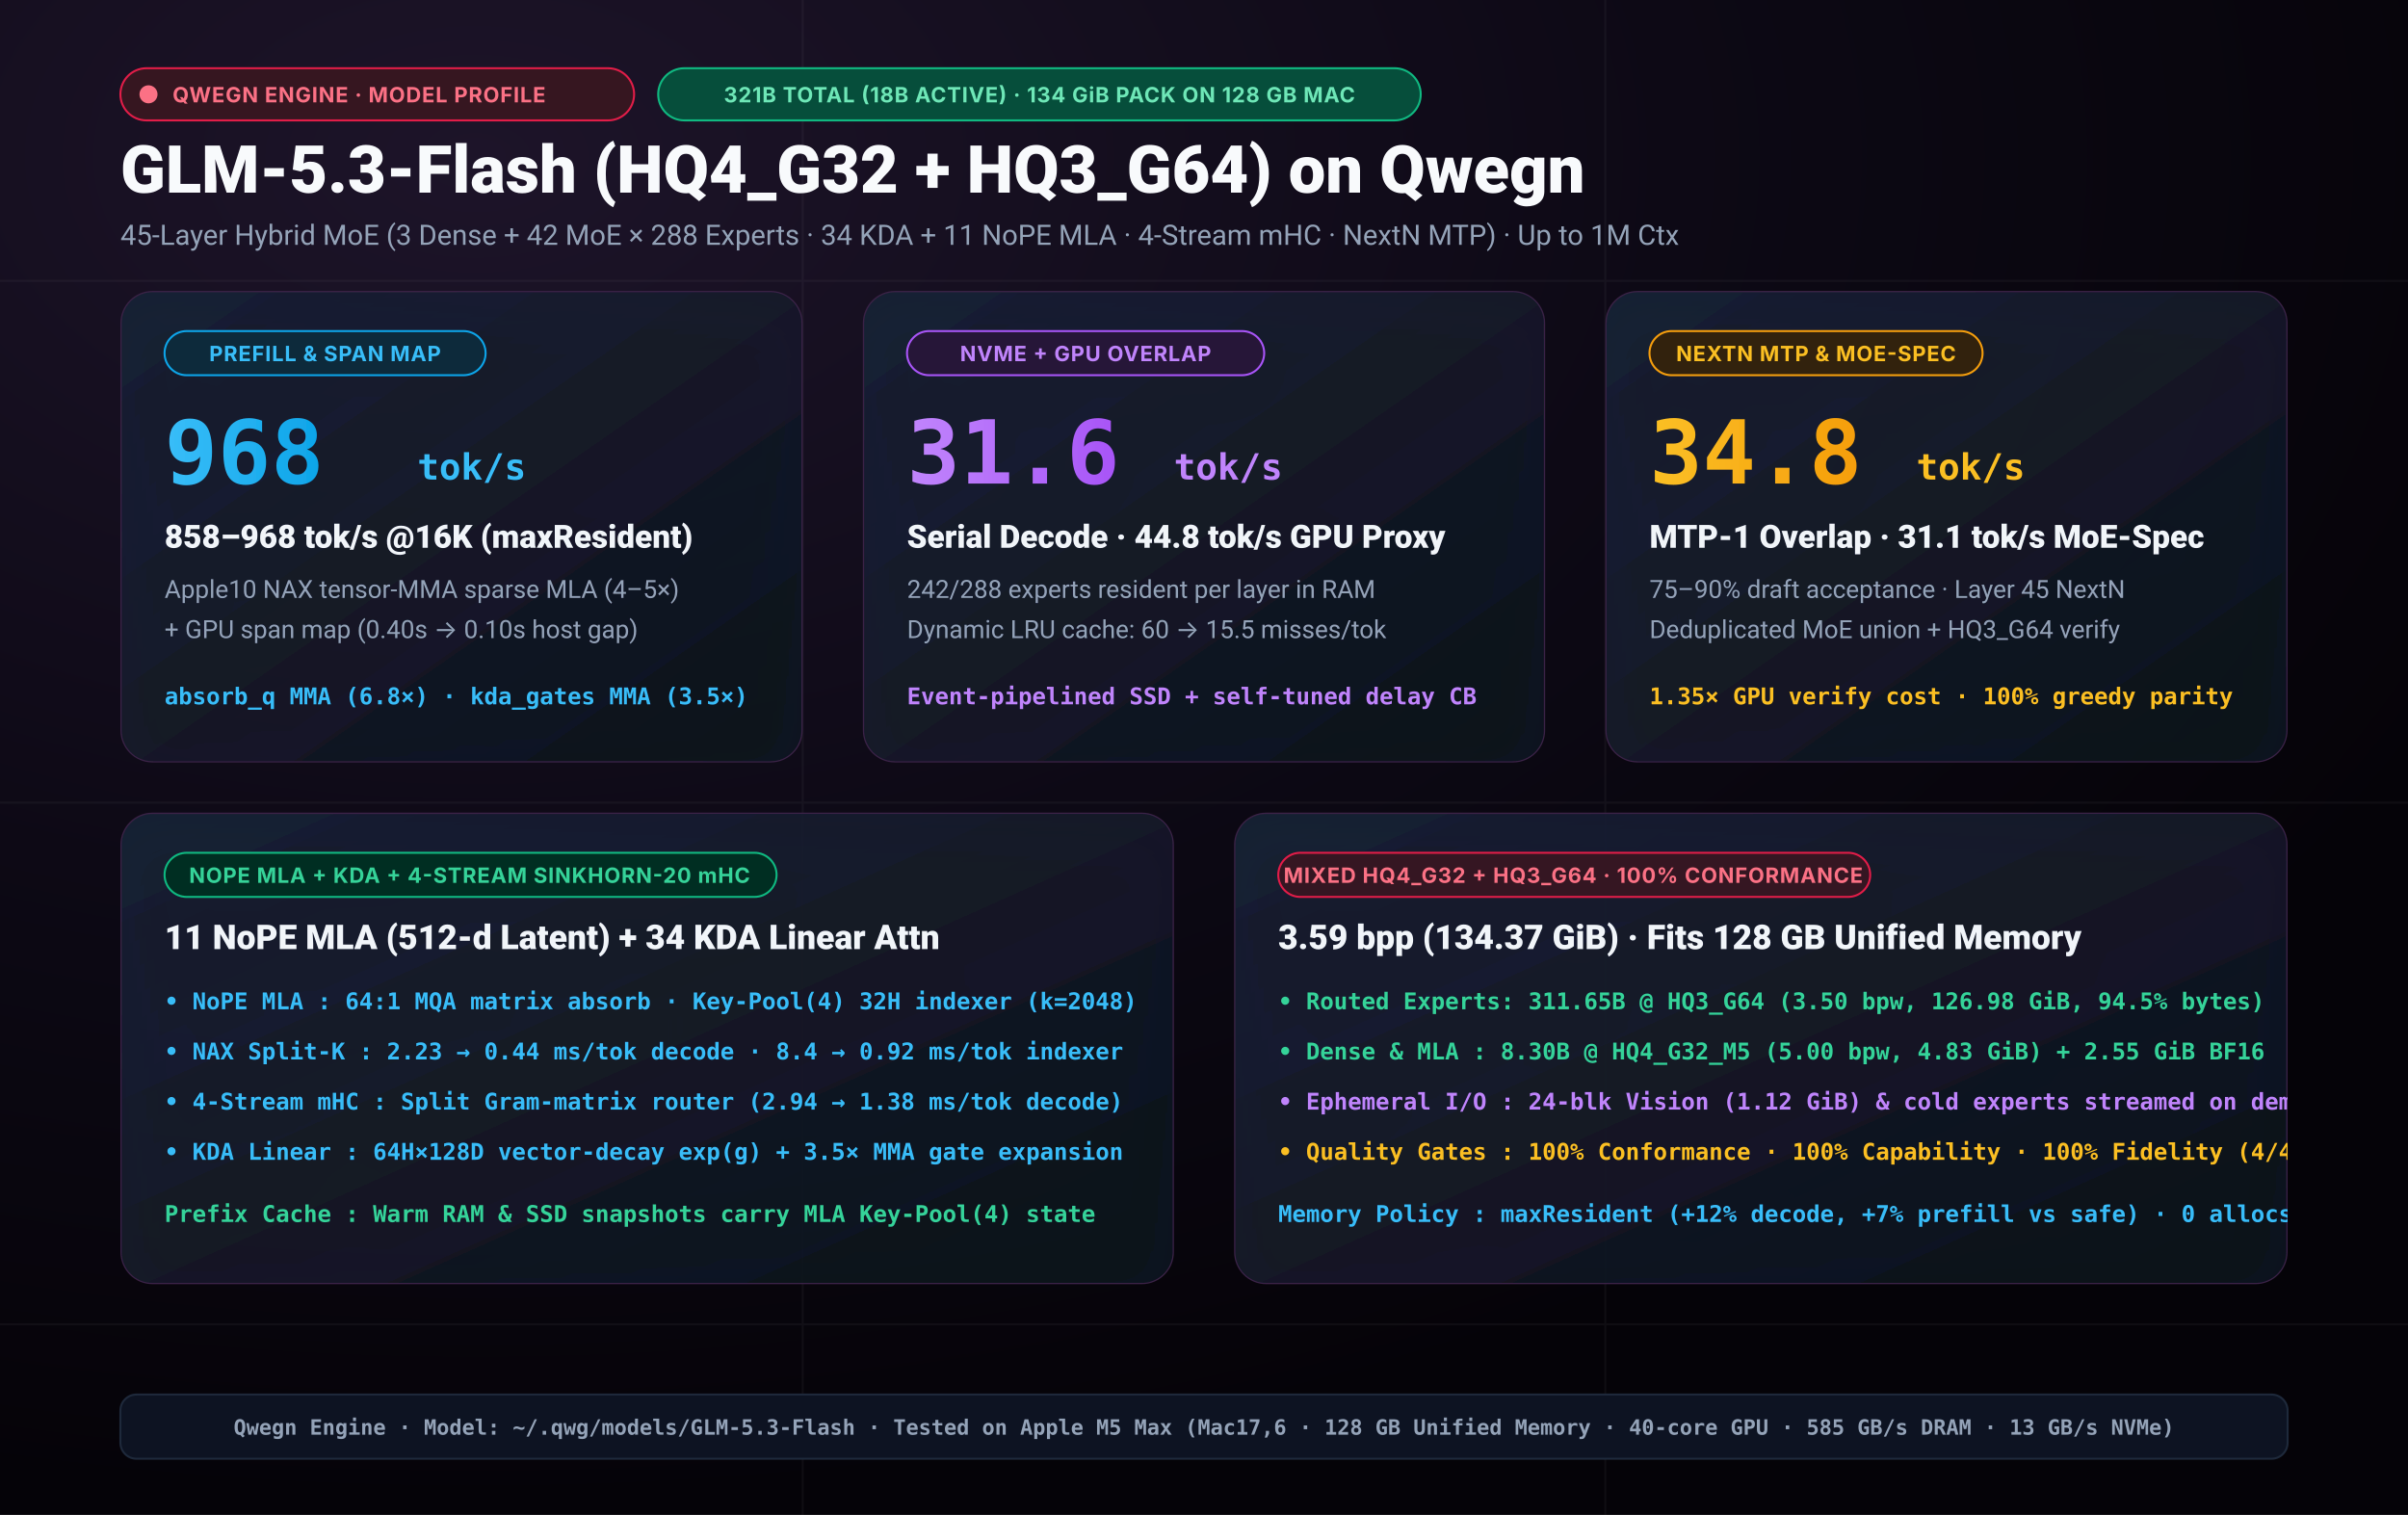
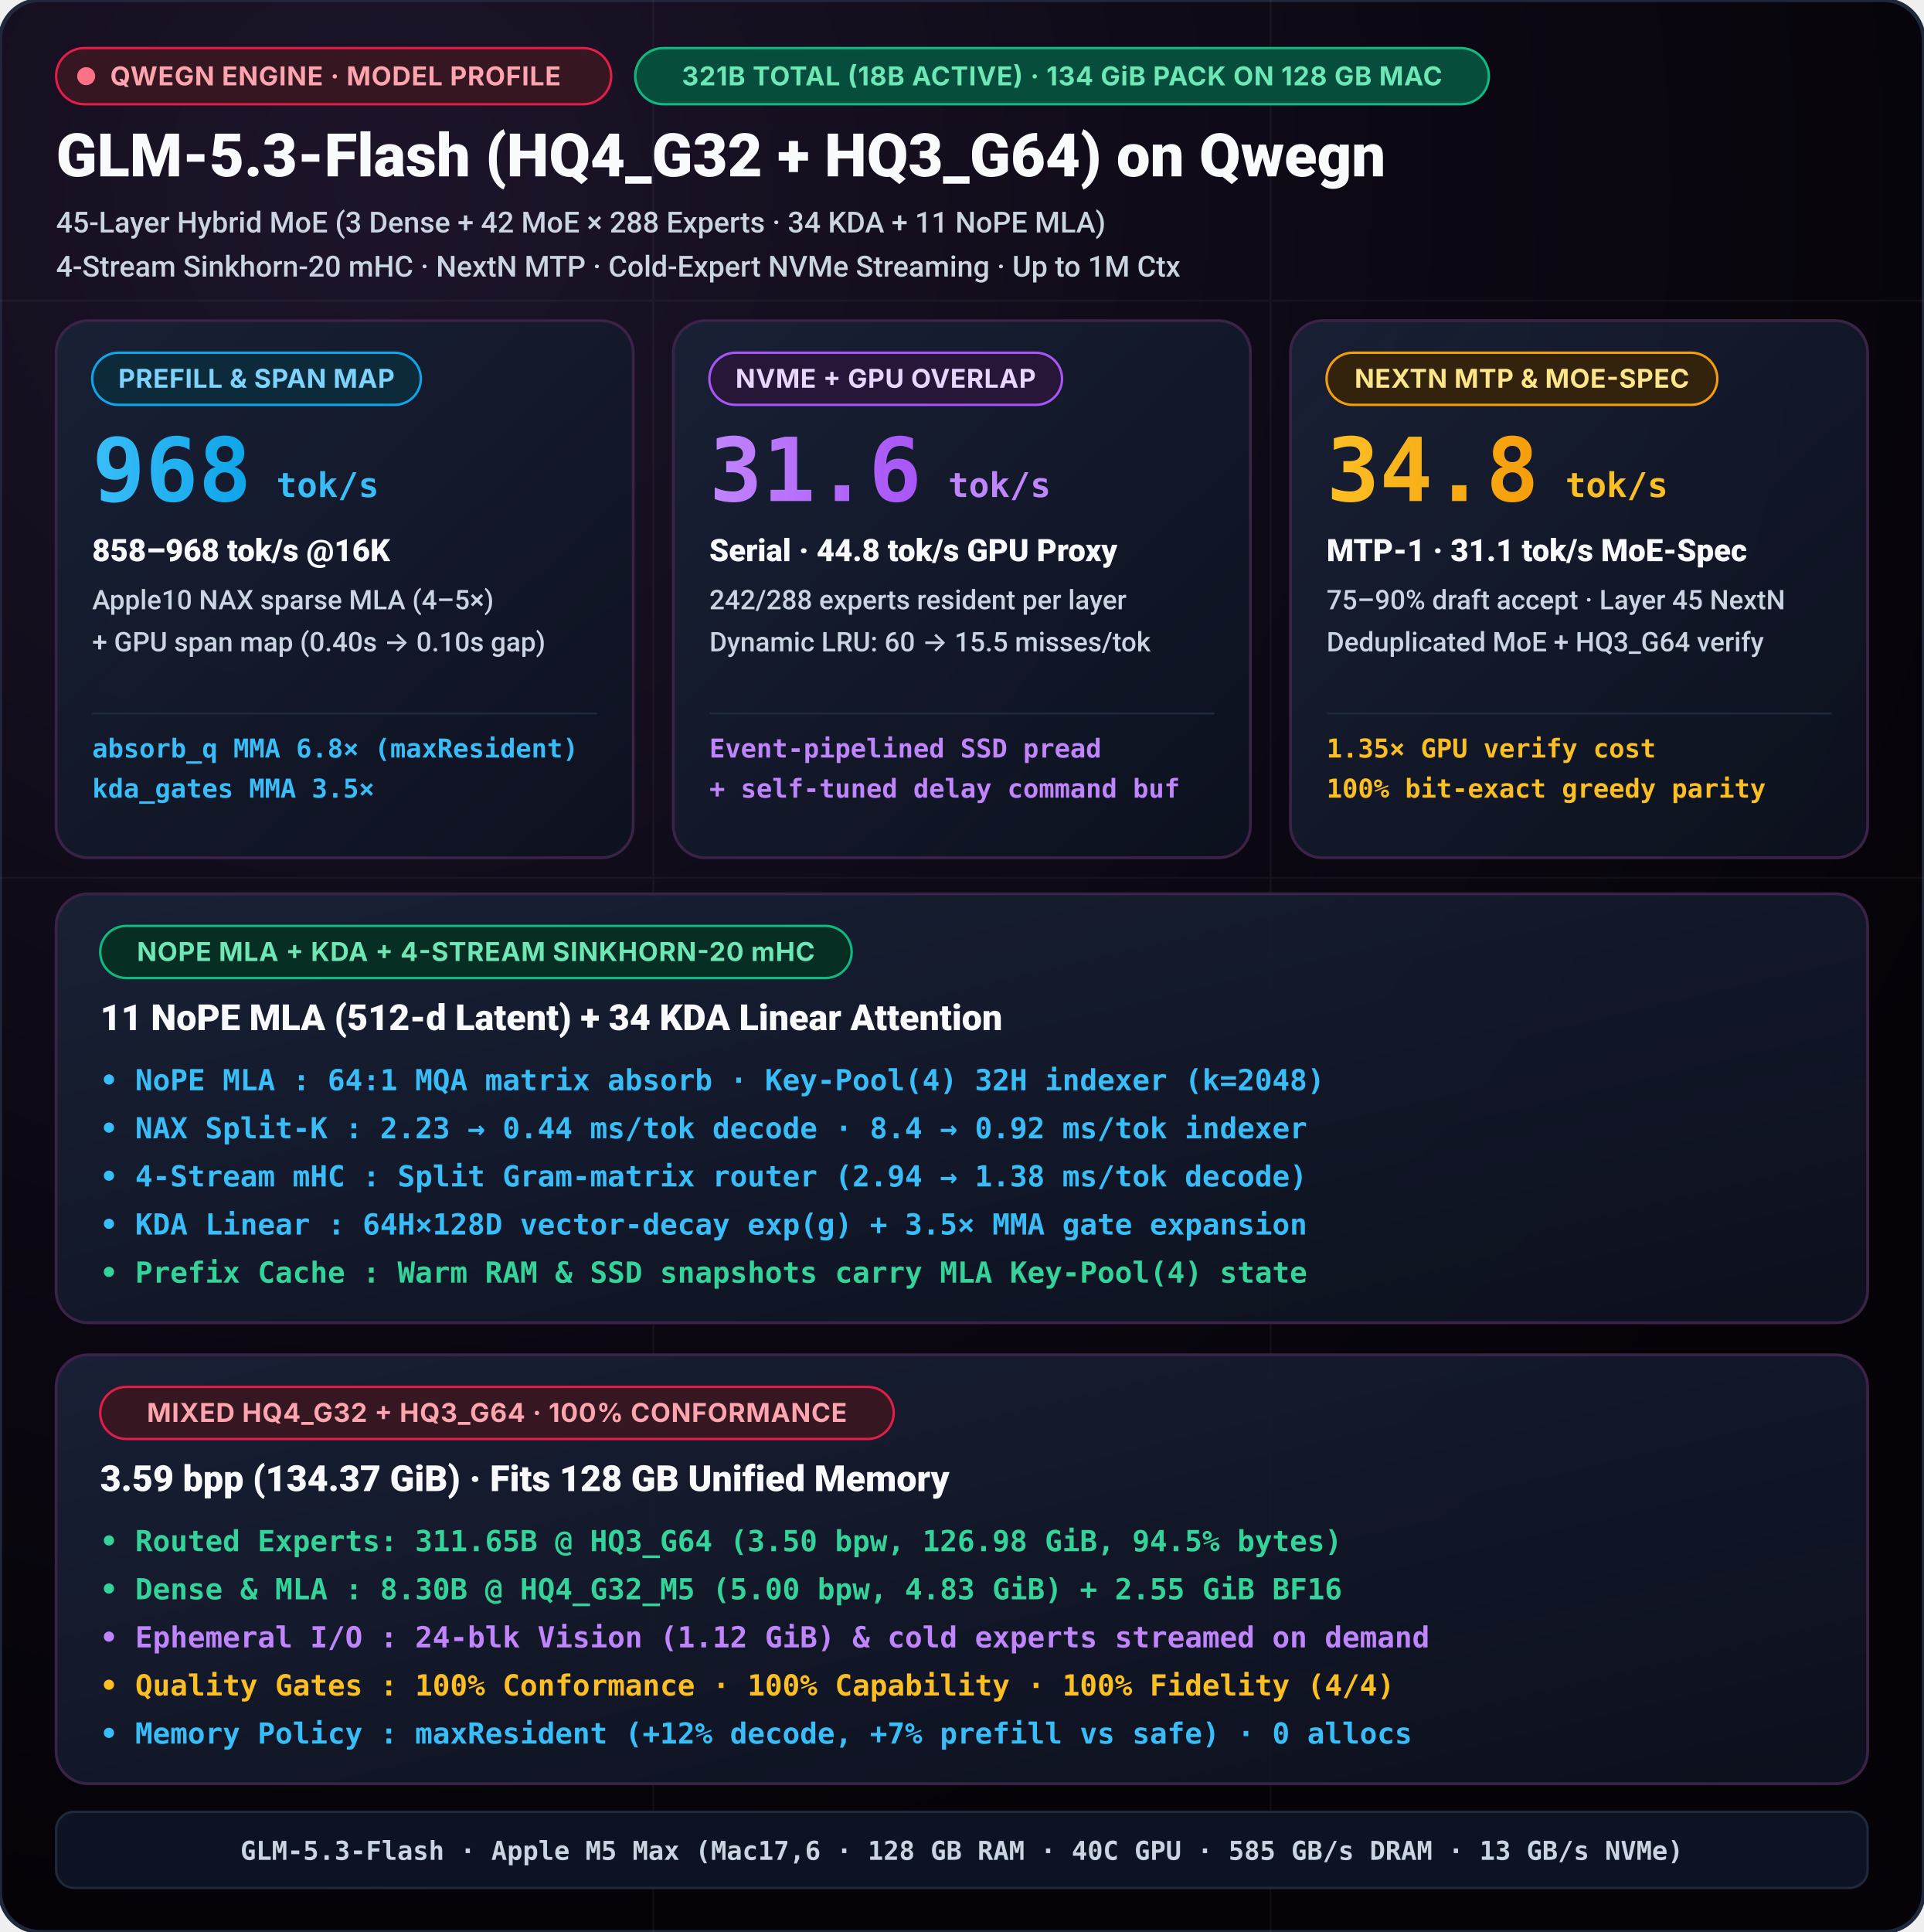
- <svg xmlns="http://www.w3.org/2000/svg" viewBox="0 0 1200 755" width="720" height="453">
+ <svg xmlns="http://www.w3.org/2000/svg" viewBox="0 0 960 964" width="960" height="964">
  <defs>
    <radialGradient id="bgGlow" cx="20%" cy="10%" r="90%">
      <stop offset="0%" stop-color="#1d1429" />
      <stop offset="55%" stop-color="#0d0915" />
      <stop offset="100%" stop-color="#050308" />
    </radialGradient>
    <linearGradient id="cardGrad" x1="0%" y1="0%" x2="100%" y2="100%">
-       <stop offset="0%" stop-color="#192136" stop-opacity="0.92" />
-       <stop offset="100%" stop-color="#0d1220" stop-opacity="0.78" />
+       <stop offset="0%" stop-color="#192136" stop-opacity="0.95" />
+       <stop offset="100%" stop-color="#0d1220" stop-opacity="0.88" />
    </linearGradient>
    <linearGradient id="cyanGrad" x1="0%" y1="0%" x2="100%" y2="0%">
      <stop offset="0%" stop-color="#38bdf8" />
      <stop offset="100%" stop-color="#0ea5e9" />
    </linearGradient>
    <linearGradient id="purpleGrad" x1="0%" y1="0%" x2="100%" y2="0%">
      <stop offset="0%" stop-color="#c084fc" />
      <stop offset="100%" stop-color="#a855f7" />
    </linearGradient>
    <linearGradient id="amberGrad" x1="0%" y1="0%" x2="100%" y2="0%">
      <stop offset="0%" stop-color="#fbbf24" />
      <stop offset="100%" stop-color="#f59e0b" />
    </linearGradient>
-     <linearGradient id="emeraldGrad" x1="0%" y1="0%" x2="100%" y2="0%">
-       <stop offset="0%" stop-color="#34d399" />
-       <stop offset="100%" stop-color="#10b981" />
-     </linearGradient>
-     <linearGradient id="roseGrad" x1="0%" y1="0%" x2="100%" y2="0%">
-       <stop offset="0%" stop-color="#fb7185" />
-       <stop offset="100%" stop-color="#e11d48" />
-     </linearGradient>
-     <filter id="shadow" x="-4%" y="-4%" width="108%" height="112%">
-       <feDropShadow dx="0" dy="10" stdDeviation="12" flood-color="#000000" flood-opacity="0.5" />
-     </filter>
-     <clipPath id="clipCard340">
-       <rect x="0" y="0" width="340" height="235" rx="16" />
-     </clipPath>
-     <clipPath id="clipCard525">
-       <rect x="0" y="0" width="525" height="235" rx="16" />
-     </clipPath>
  </defs>
  <style>
+     svg { text-rendering: geometricPrecision; -webkit-font-smoothing: antialiased; }
    .title { font-family: -apple-system, BlinkMacSystemFont, "SF Pro Display", "Segoe UI", Roboto, sans-serif; font-weight: 800; }
-     .subtitle { font-family: -apple-system, BlinkMacSystemFont, "SF Pro Text", "Segoe UI", Roboto, sans-serif; font-weight: 400; }
-     .mono { font-family: "SF Mono", Menlo, Consolas, monospace; font-weight: 600; }
-     .badge { font-family: -apple-system, BlinkMacSystemFont, "SF Pro Text", sans-serif; font-weight: 700; font-size: 10.5px; letter-spacing: 0.4px; text-transform: uppercase; }
-     .card { stroke: #3a2346; stroke-width: 1.25; rx: 16; }
+     .subtitle { font-family: -apple-system, BlinkMacSystemFont, "SF Pro Text", "Segoe UI", Roboto, sans-serif; font-weight: 500; }
+     .sans { font-family: -apple-system, BlinkMacSystemFont, "SF Pro Display", "Inter", "Segoe UI", system-ui, sans-serif; }
+     .mono { font-family: "SF Mono", "JetBrains Mono", Menlo, Consolas, monospace; font-weight: 600; }
  </style>
-   <rect width="1200" height="755" fill="url(#bgGlow)" />
+   <rect width="960" height="964" rx="20" fill="url(#bgGlow)" stroke="#1e293b" stroke-width="2" />
  <g opacity="0.04" stroke="#ffffff" stroke-width="1">
-     <line x1="0" y1="140" x2="1200" y2="140" />
-     <line x1="0" y1="400" x2="1200" y2="400" />
-     <line x1="0" y1="660" x2="1200" y2="660" />
-     <line x1="400" y1="0" x2="400" y2="755" />
-     <line x1="800" y1="0" x2="800" y2="755" />
+     <line x1="0" y1="150" x2="960" y2="150" />
+     <line x1="0" y1="438" x2="960" y2="438" />
+     <line x1="326" y1="0" x2="326" y2="964" />
+     <line x1="634" y1="0" x2="634" y2="964" />
  </g>
-   <g transform="translate(60, 34)">
-     <rect x="0" y="0" width="256" height="26" rx="13" fill="#361620" stroke="#e11d48" stroke-width="1" />
-     <circle cx="14" cy="13" r="4.5" fill="#fb7185" />
-     <text x="26" y="17" fill="#fb7185" class="badge">QWEGN ENGINE · MODEL PROFILE</text>
-     <rect x="268" y="0" width="380" height="26" rx="13" fill="#064e3b" stroke="#10b981" stroke-width="1" />
-     <text x="458" y="17" text-anchor="middle" fill="#6ee7b7" class="badge">321B TOTAL (18B ACTIVE) · 134 GiB PACK ON 128 GB MAC</text>
-     <text x="0" y="62" fill="#f8fafc" class="title" font-size="33">GLM-5.3-Flash (HQ4_G32 + HQ3_G64) on Qwegn</text>
-     <text x="0" y="88" fill="#94a3b8" class="subtitle" font-size="14">45-Layer Hybrid MoE (3 Dense + 42 MoE × 288 Experts · 34 KDA + 11 NoPE MLA · 4-Stream mHC · NextN MTP) · Up to 1M Ctx</text>
+   <g transform="translate(28, 24)">
+     <rect x="0.0" y="0.0" width="277" height="28" rx="14.0" fill="#361620" stroke="#e11d48" stroke-width="1.2" />
+     <circle cx="15.0" cy="14.0" r="4.5" fill="#fb7185" />
+     <text x="27.0" y="18.6" class="sans" font-size="13" font-weight="700" fill="#fda4af" letter-spacing="0.3">QWEGN ENGINE · MODEL PROFILE</text>
+     <rect x="289.0" y="0.0" width="426" height="28" rx="14.0" fill="#064e3b" stroke="#10b981" stroke-width="1.2" />
+     <text x="502.0" y="18.6" text-anchor="middle" class="sans" font-size="13" font-weight="700" fill="#6ee7b7" letter-spacing="0.3">321B TOTAL (18B ACTIVE) · 134 GiB PACK ON 128 GB MAC</text>
+     <text x="0" y="64" fill="#f8fafc" class="title" font-size="30">GLM-5.3-Flash (HQ4_G32 + HQ3_G64) on Qwegn</text>
+     <text x="0" y="92" fill="#cbd5e1" class="subtitle" font-size="14.5">45-Layer Hybrid MoE (3 Dense + 42 MoE × 288 Experts · 34 KDA + 11 NoPE MLA)</text>
+     <text x="0" y="114" fill="#cbd5e1" class="subtitle" font-size="14.5">4-Stream Sinkhorn-20 mHC · NextN MTP · Cold-Expert NVMe Streaming · Up to 1M Ctx</text>
  </g>
-   <g transform="translate(60, 145)" filter="url(#shadow)" clip-path="url(#clipCard340)">
-     <rect width="340" height="235" fill="url(#cardGrad)" class="card" />
-     <rect x="22" y="20" width="160" height="22" rx="11" fill="#0c2a3a" stroke="#0ea5e9" stroke-width="1" />
-     <text x="102" y="35" text-anchor="middle" fill="#38bdf8" class="badge">PREFILL &amp; SPAN MAP</text>
-     <text x="22" y="96" fill="url(#cyanGrad)" class="title mono" font-size="44">968</text>
-     <text x="148" y="94" fill="#38bdf8" class="title mono" font-size="18">tok/s</text>
-     <text x="22" y="128" fill="#f1f5f9" class="title" font-size="16">858–968 tok/s @16K (maxResident)</text>
-     <text x="22" y="153" fill="#94a3b8" class="subtitle" font-size="12.5">Apple10 NAX tensor-MMA sparse MLA (4–5×)</text>
-     <text x="22" y="173" fill="#94a3b8" class="subtitle" font-size="12.5">+ GPU span map (0.40s → 0.10s host gap)</text>
-     <text x="22" y="206" fill="#38bdf8" class="mono" font-size="11.5">absorb_q MMA (6.8×) · kda_gates MMA (3.5×)</text>
+   <g transform="translate(28, 160)">
+     <rect width="288" height="268" rx="16" fill="url(#cardGrad)" stroke="#3a2346" stroke-width="1.4" />
+     <rect x="18.0" y="16.0" width="164" height="26" rx="13.0" fill="#0c2a3a" stroke="#0ea5e9" stroke-width="1.2" />
+     <text x="100.0" y="33.5" text-anchor="middle" class="sans" font-size="13" font-weight="700" fill="#7dd3fc" letter-spacing="0.2">PREFILL &amp; SPAN MAP</text>
+     <text x="18" y="90" fill="url(#cyanGrad)" class="title mono" font-size="44">968</text>
+     <text x="109.9" y="88" fill="#38bdf8" class="title mono" font-size="17">tok/s</text>
+     <text x="18" y="120" fill="#f8fafc" class="title" font-size="15.5">858–968 tok/s @16K</text>
+     <text x="18" y="144" fill="#cbd5e1" class="subtitle" font-size="13.5">Apple10 NAX sparse MLA (4–5×)</text>
+     <text x="18" y="165" fill="#cbd5e1" class="subtitle" font-size="13.5">+ GPU span map (0.40s → 0.10s gap)</text>
+     <line x1="18" y1="196" x2="270" y2="196" stroke="#1e293b" stroke-width="1" />
+     <text x="18" y="218" fill="#38bdf8" class="mono" font-size="13">absorb_q MMA 6.8× (maxResident)</text>
+     <text x="18" y="238" fill="#38bdf8" class="mono" font-size="13">kda_gates MMA 3.5×</text>
  </g>
-   <g transform="translate(430, 145)" filter="url(#shadow)" clip-path="url(#clipCard340)">
-     <rect width="340" height="235" fill="url(#cardGrad)" class="card" />
-     <rect x="22" y="20" width="178" height="22" rx="11" fill="#281638" stroke="#a855f7" stroke-width="1" />
-     <text x="111" y="35" text-anchor="middle" fill="#c084fc" class="badge">NVME + GPU OVERLAP</text>
-     <text x="22" y="96" fill="url(#purpleGrad)" class="title mono" font-size="44">31.6</text>
-     <text x="155" y="94" fill="#c084fc" class="title mono" font-size="18">tok/s</text>
-     <text x="22" y="128" fill="#f1f5f9" class="title" font-size="16">Serial Decode · 44.8 tok/s GPU Proxy</text>
-     <text x="22" y="153" fill="#94a3b8" class="subtitle" font-size="12.5">242/288 experts resident per layer in RAM</text>
-     <text x="22" y="173" fill="#94a3b8" class="subtitle" font-size="12.5">Dynamic LRU cache: 60 → 15.5 misses/tok</text>
-     <text x="22" y="206" fill="#c084fc" class="mono" font-size="11.5">Event-pipelined SSD + self-tuned delay CB</text>
+   <g transform="translate(336, 160)">
+     <rect width="288" height="268" rx="16" fill="url(#cardGrad)" stroke="#3a2346" stroke-width="1.4" />
+     <rect x="18.0" y="16.0" width="176" height="26" rx="13.0" fill="#281638" stroke="#a855f7" stroke-width="1.2" />
+     <text x="106.0" y="33.5" text-anchor="middle" class="sans" font-size="13" font-weight="700" fill="#e9d5ff" letter-spacing="0.2">NVME + GPU OVERLAP</text>
+     <text x="18" y="90" fill="url(#purpleGrad)" class="title mono" font-size="44">31.6</text>
+     <text x="137.2" y="88" fill="#c084fc" class="title mono" font-size="17">tok/s</text>
+     <text x="18" y="120" fill="#f8fafc" class="title" font-size="15.5">Serial · 44.8 tok/s GPU Proxy</text>
+     <text x="18" y="144" fill="#cbd5e1" class="subtitle" font-size="13.5">242/288 experts resident per layer</text>
+     <text x="18" y="165" fill="#cbd5e1" class="subtitle" font-size="13.5">Dynamic LRU: 60 → 15.5 misses/tok</text>
+     <line x1="18" y1="196" x2="270" y2="196" stroke="#1e293b" stroke-width="1" />
+     <text x="18" y="218" fill="#c084fc" class="mono" font-size="13">Event-pipelined SSD pread</text>
+     <text x="18" y="238" fill="#c084fc" class="mono" font-size="13">+ self-tuned delay command buf</text>
  </g>
-   <g transform="translate(800, 145)" filter="url(#shadow)" clip-path="url(#clipCard340)">
-     <rect width="340" height="235" fill="url(#cardGrad)" class="card" />
-     <rect x="22" y="20" width="166" height="22" rx="11" fill="#33230c" stroke="#f59e0b" stroke-width="1" />
-     <text x="105" y="35" text-anchor="middle" fill="#fbbf24" class="badge">NEXTN MTP &amp; MOE-SPEC</text>
-     <text x="22" y="96" fill="url(#amberGrad)" class="title mono" font-size="44">34.8</text>
-     <text x="155" y="94" fill="#fbbf24" class="title mono" font-size="18">tok/s</text>
-     <text x="22" y="128" fill="#f1f5f9" class="title" font-size="16">MTP-1 Overlap · 31.1 tok/s MoE-Spec</text>
-     <text x="22" y="153" fill="#94a3b8" class="subtitle" font-size="12.5">75–90% draft acceptance · Layer 45 NextN</text>
-     <text x="22" y="173" fill="#94a3b8" class="subtitle" font-size="12.5">Deduplicated MoE union + HQ3_G64 verify</text>
-     <text x="22" y="206" fill="#fbbf24" class="mono" font-size="11.5">1.35× GPU verify cost · 100% greedy parity</text>
+   <g transform="translate(644, 160)">
+     <rect width="288" height="268" rx="16" fill="url(#cardGrad)" stroke="#3a2346" stroke-width="1.4" />
+     <rect x="18.0" y="16.0" width="195" height="26" rx="13.0" fill="#33230c" stroke="#f59e0b" stroke-width="1.2" />
+     <text x="115.5" y="33.5" text-anchor="middle" class="sans" font-size="13" font-weight="700" fill="#fde68a" letter-spacing="0.2">NEXTN MTP &amp; MOE-SPEC</text>
+     <text x="18" y="90" fill="url(#amberGrad)" class="title mono" font-size="44">34.8</text>
+     <text x="137.2" y="88" fill="#fbbf24" class="title mono" font-size="17">tok/s</text>
+     <text x="18" y="120" fill="#f8fafc" class="title" font-size="15.5">MTP-1 · 31.1 tok/s MoE-Spec</text>
+     <text x="18" y="144" fill="#cbd5e1" class="subtitle" font-size="13.5">75–90% draft accept · Layer 45 NextN</text>
+     <text x="18" y="165" fill="#cbd5e1" class="subtitle" font-size="13.5">Deduplicated MoE + HQ3_G64 verify</text>
+     <line x1="18" y1="196" x2="270" y2="196" stroke="#1e293b" stroke-width="1" />
+     <text x="18" y="218" fill="#fbbf24" class="mono" font-size="13">1.35× GPU verify cost</text>
+     <text x="18" y="238" fill="#fbbf24" class="mono" font-size="13">100% bit-exact greedy parity</text>
  </g>
-   <g transform="translate(60, 405)" filter="url(#shadow)" clip-path="url(#clipCard525)">
-     <rect width="525" height="235" fill="url(#cardGrad)" class="card" />
-     <rect x="22" y="20" width="305" height="22" rx="11" fill="#062e22" stroke="#10b981" stroke-width="1" />
-     <text x="174" y="35" text-anchor="middle" fill="#34d399" class="badge">NOPE MLA + KDA + 4-STREAM SINKHORN-20 mHC</text>
-     <text x="22" y="68" fill="#f1f5f9" class="title" font-size="17">11 NoPE MLA (512-d Latent) + 34 KDA Linear Attn</text>
-     <text x="22" y="98" fill="#38bdf8" class="mono" font-size="11.5">• NoPE MLA     : 64:1 MQA matrix absorb · Key-Pool(4) 32H indexer (k=2048)</text>
-     <text x="22" y="123" fill="#38bdf8" class="mono" font-size="11.5">• NAX Split-K  : 2.23 → 0.44 ms/tok decode · 8.4 → 0.92 ms/tok indexer</text>
-     <text x="22" y="148" fill="#38bdf8" class="mono" font-size="11.5">• 4-Stream mHC : Split Gram-matrix router (2.94 → 1.38 ms/tok decode)</text>
-     <text x="22" y="173" fill="#38bdf8" class="mono" font-size="11.5">• KDA Linear   : 64H×128D vector-decay exp(g) + 3.5× MMA gate expansion</text>
-     <text x="22" y="204" fill="#34d399" class="mono" font-size="11.5">Prefix Cache   : Warm RAM &amp; SSD snapshots carry MLA Key-Pool(4) state</text>
+   <g transform="translate(28, 446)">
+     <rect width="904" height="214" rx="16" fill="url(#cardGrad)" stroke="#3a2346" stroke-width="1.4" />
+     <rect x="22.0" y="16.0" width="375" height="26" rx="13.0" fill="#062e22" stroke="#10b981" stroke-width="1.2" />
+     <text x="209.5" y="33.5" text-anchor="middle" class="sans" font-size="13" font-weight="700" fill="#6ee7b7" letter-spacing="0.3">NOPE MLA + KDA + 4-STREAM SINKHORN-20 mHC</text>
+     <text x="22" y="68" fill="#f8fafc" class="title" font-size="18">11 NoPE MLA (512-d Latent) + 34 KDA Linear Attention</text>
+     <text x="22" y="98" fill="#38bdf8" class="mono" font-size="14.5">• NoPE MLA     : 64:1 MQA matrix absorb · Key-Pool(4) 32H indexer (k=2048)</text>
+     <text x="22" y="122" fill="#38bdf8" class="mono" font-size="14.5">• NAX Split-K  : 2.23 → 0.44 ms/tok decode · 8.4 → 0.92 ms/tok indexer</text>
+     <text x="22" y="146" fill="#38bdf8" class="mono" font-size="14.5">• 4-Stream mHC : Split Gram-matrix router (2.94 → 1.38 ms/tok decode)</text>
+     <text x="22" y="170" fill="#38bdf8" class="mono" font-size="14.5">• KDA Linear   : 64H×128D vector-decay exp(g) + 3.5× MMA gate expansion</text>
+     <text x="22" y="194" fill="#34d399" class="mono" font-size="14.5">• Prefix Cache : Warm RAM &amp; SSD snapshots carry MLA Key-Pool(4) state</text>
  </g>
-   <g transform="translate(615, 405)" filter="url(#shadow)" clip-path="url(#clipCard525)">
-     <rect width="525" height="235" fill="url(#cardGrad)" class="card" />
-     <rect x="22" y="20" width="295" height="22" rx="11" fill="#361620" stroke="#e11d48" stroke-width="1" />
-     <text x="169" y="35" text-anchor="middle" fill="#fb7185" class="badge">MIXED HQ4_G32 + HQ3_G64 · 100% CONFORMANCE</text>
-     <text x="22" y="68" fill="#f1f5f9" class="title" font-size="17">3.59 bpp (134.37 GiB) · Fits 128 GB Unified Memory</text>
-     <text x="22" y="98" fill="#34d399" class="mono" font-size="11.5">• Routed Experts: 311.65B @ HQ3_G64 (3.50 bpw, 126.98 GiB, 94.5% bytes)</text>
-     <text x="22" y="123" fill="#34d399" class="mono" font-size="11.5">• Dense &amp; MLA   : 8.30B @ HQ4_G32_M5 (5.00 bpw, 4.83 GiB) + 2.55 GiB BF16</text>
-     <text x="22" y="148" fill="#c084fc" class="mono" font-size="11.5">• Ephemeral I/O : 24-blk Vision (1.12 GiB) &amp; cold experts streamed on demand</text>
-     <text x="22" y="173" fill="#fbbf24" class="mono" font-size="11.5">• Quality Gates : 100% Conformance · 100% Capability · 100% Fidelity (4/4)</text>
-     <text x="22" y="204" fill="#38bdf8" class="mono" font-size="11.5">Memory Policy   : maxResident (+12% decode, +7% prefill vs safe) · 0 allocs</text>
+   <g transform="translate(28, 676)">
+     <rect width="904" height="214" rx="16" fill="url(#cardGrad)" stroke="#3a2346" stroke-width="1.4" />
+     <rect x="22.0" y="16.0" width="396" height="26" rx="13.0" fill="#361620" stroke="#e11d48" stroke-width="1.2" />
+     <text x="220.0" y="33.5" text-anchor="middle" class="sans" font-size="13" font-weight="700" fill="#fda4af" letter-spacing="0.3">MIXED HQ4_G32 + HQ3_G64 · 100% CONFORMANCE</text>
+     <text x="22" y="68" fill="#f8fafc" class="title" font-size="18">3.59 bpp (134.37 GiB) · Fits 128 GB Unified Memory</text>
+     <text x="22" y="98" fill="#34d399" class="mono" font-size="14.5">• Routed Experts: 311.65B @ HQ3_G64 (3.50 bpw, 126.98 GiB, 94.5% bytes)</text>
+     <text x="22" y="122" fill="#34d399" class="mono" font-size="14.5">• Dense &amp; MLA   : 8.30B @ HQ4_G32_M5 (5.00 bpw, 4.83 GiB) + 2.55 GiB BF16</text>
+     <text x="22" y="146" fill="#c084fc" class="mono" font-size="14.5">• Ephemeral I/O : 24-blk Vision (1.12 GiB) &amp; cold experts streamed on demand</text>
+     <text x="22" y="170" fill="#fbbf24" class="mono" font-size="14.5">• Quality Gates : 100% Conformance · 100% Capability · 100% Fidelity (4/4)</text>
+     <text x="22" y="194" fill="#38bdf8" class="mono" font-size="14.5">• Memory Policy : maxResident (+12% decode, +7% prefill vs safe) · 0 allocs</text>
  </g>
-   <g transform="translate(60, 695)">
-     <rect x="0" y="0" width="1080" height="32" rx="8" fill="#0d1322" stroke="#1e293b" stroke-width="1" />
-     <text x="540" y="20" text-anchor="middle" fill="#94a3b8" class="mono" font-size="10.5">Qwegn Engine · Model: ~/.qwg/models/GLM-5.3-Flash · Tested on Apple M5 Max (Mac17,6 · 128 GB Unified Memory · 40-core GPU · 585 GB/s DRAM · 13 GB/s NVMe)</text>
+   <g transform="translate(28, 904)">
+     <rect x="0" y="0" width="904" height="38" rx="9" fill="#0d1322" stroke="#1e293b" stroke-width="1.2" />
+     <text x="452" y="24" text-anchor="middle" fill="#cbd5e1" class="mono" font-size="13">GLM-5.3-Flash · Apple M5 Max (Mac17,6 · 128 GB RAM · 40C GPU · 585 GB/s DRAM · 13 GB/s NVMe)</text>
  </g>
</svg>
